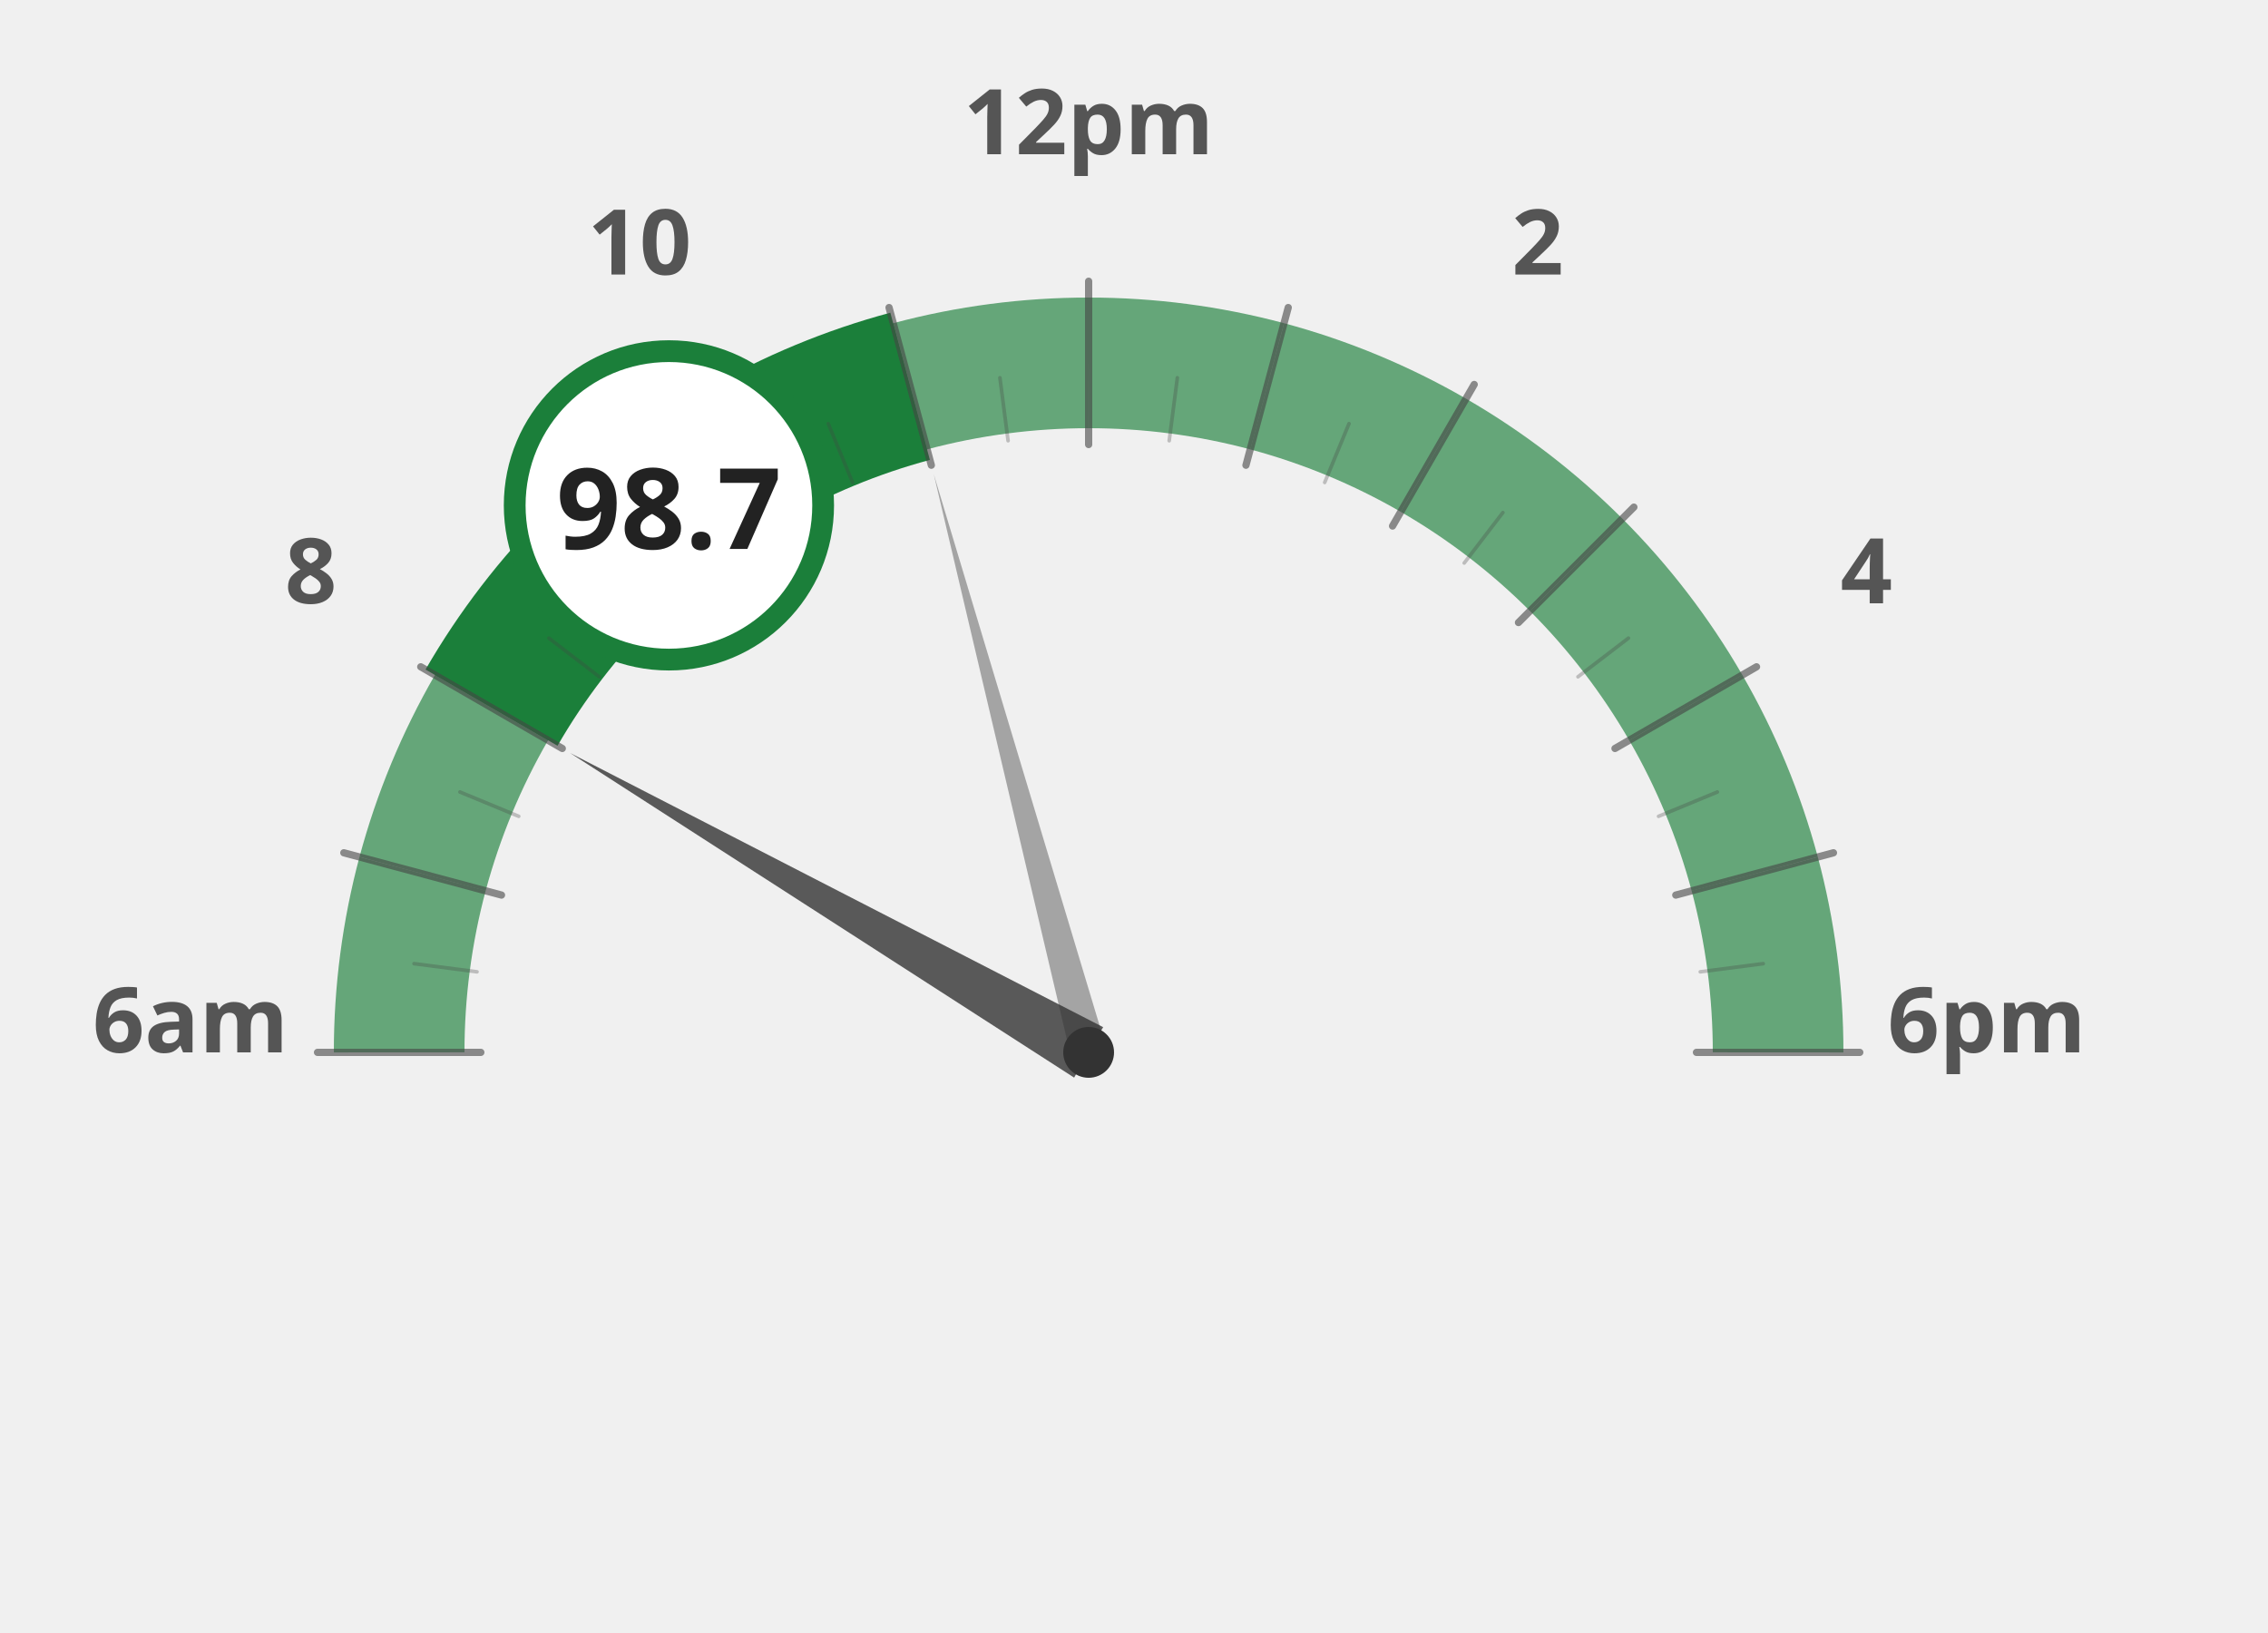
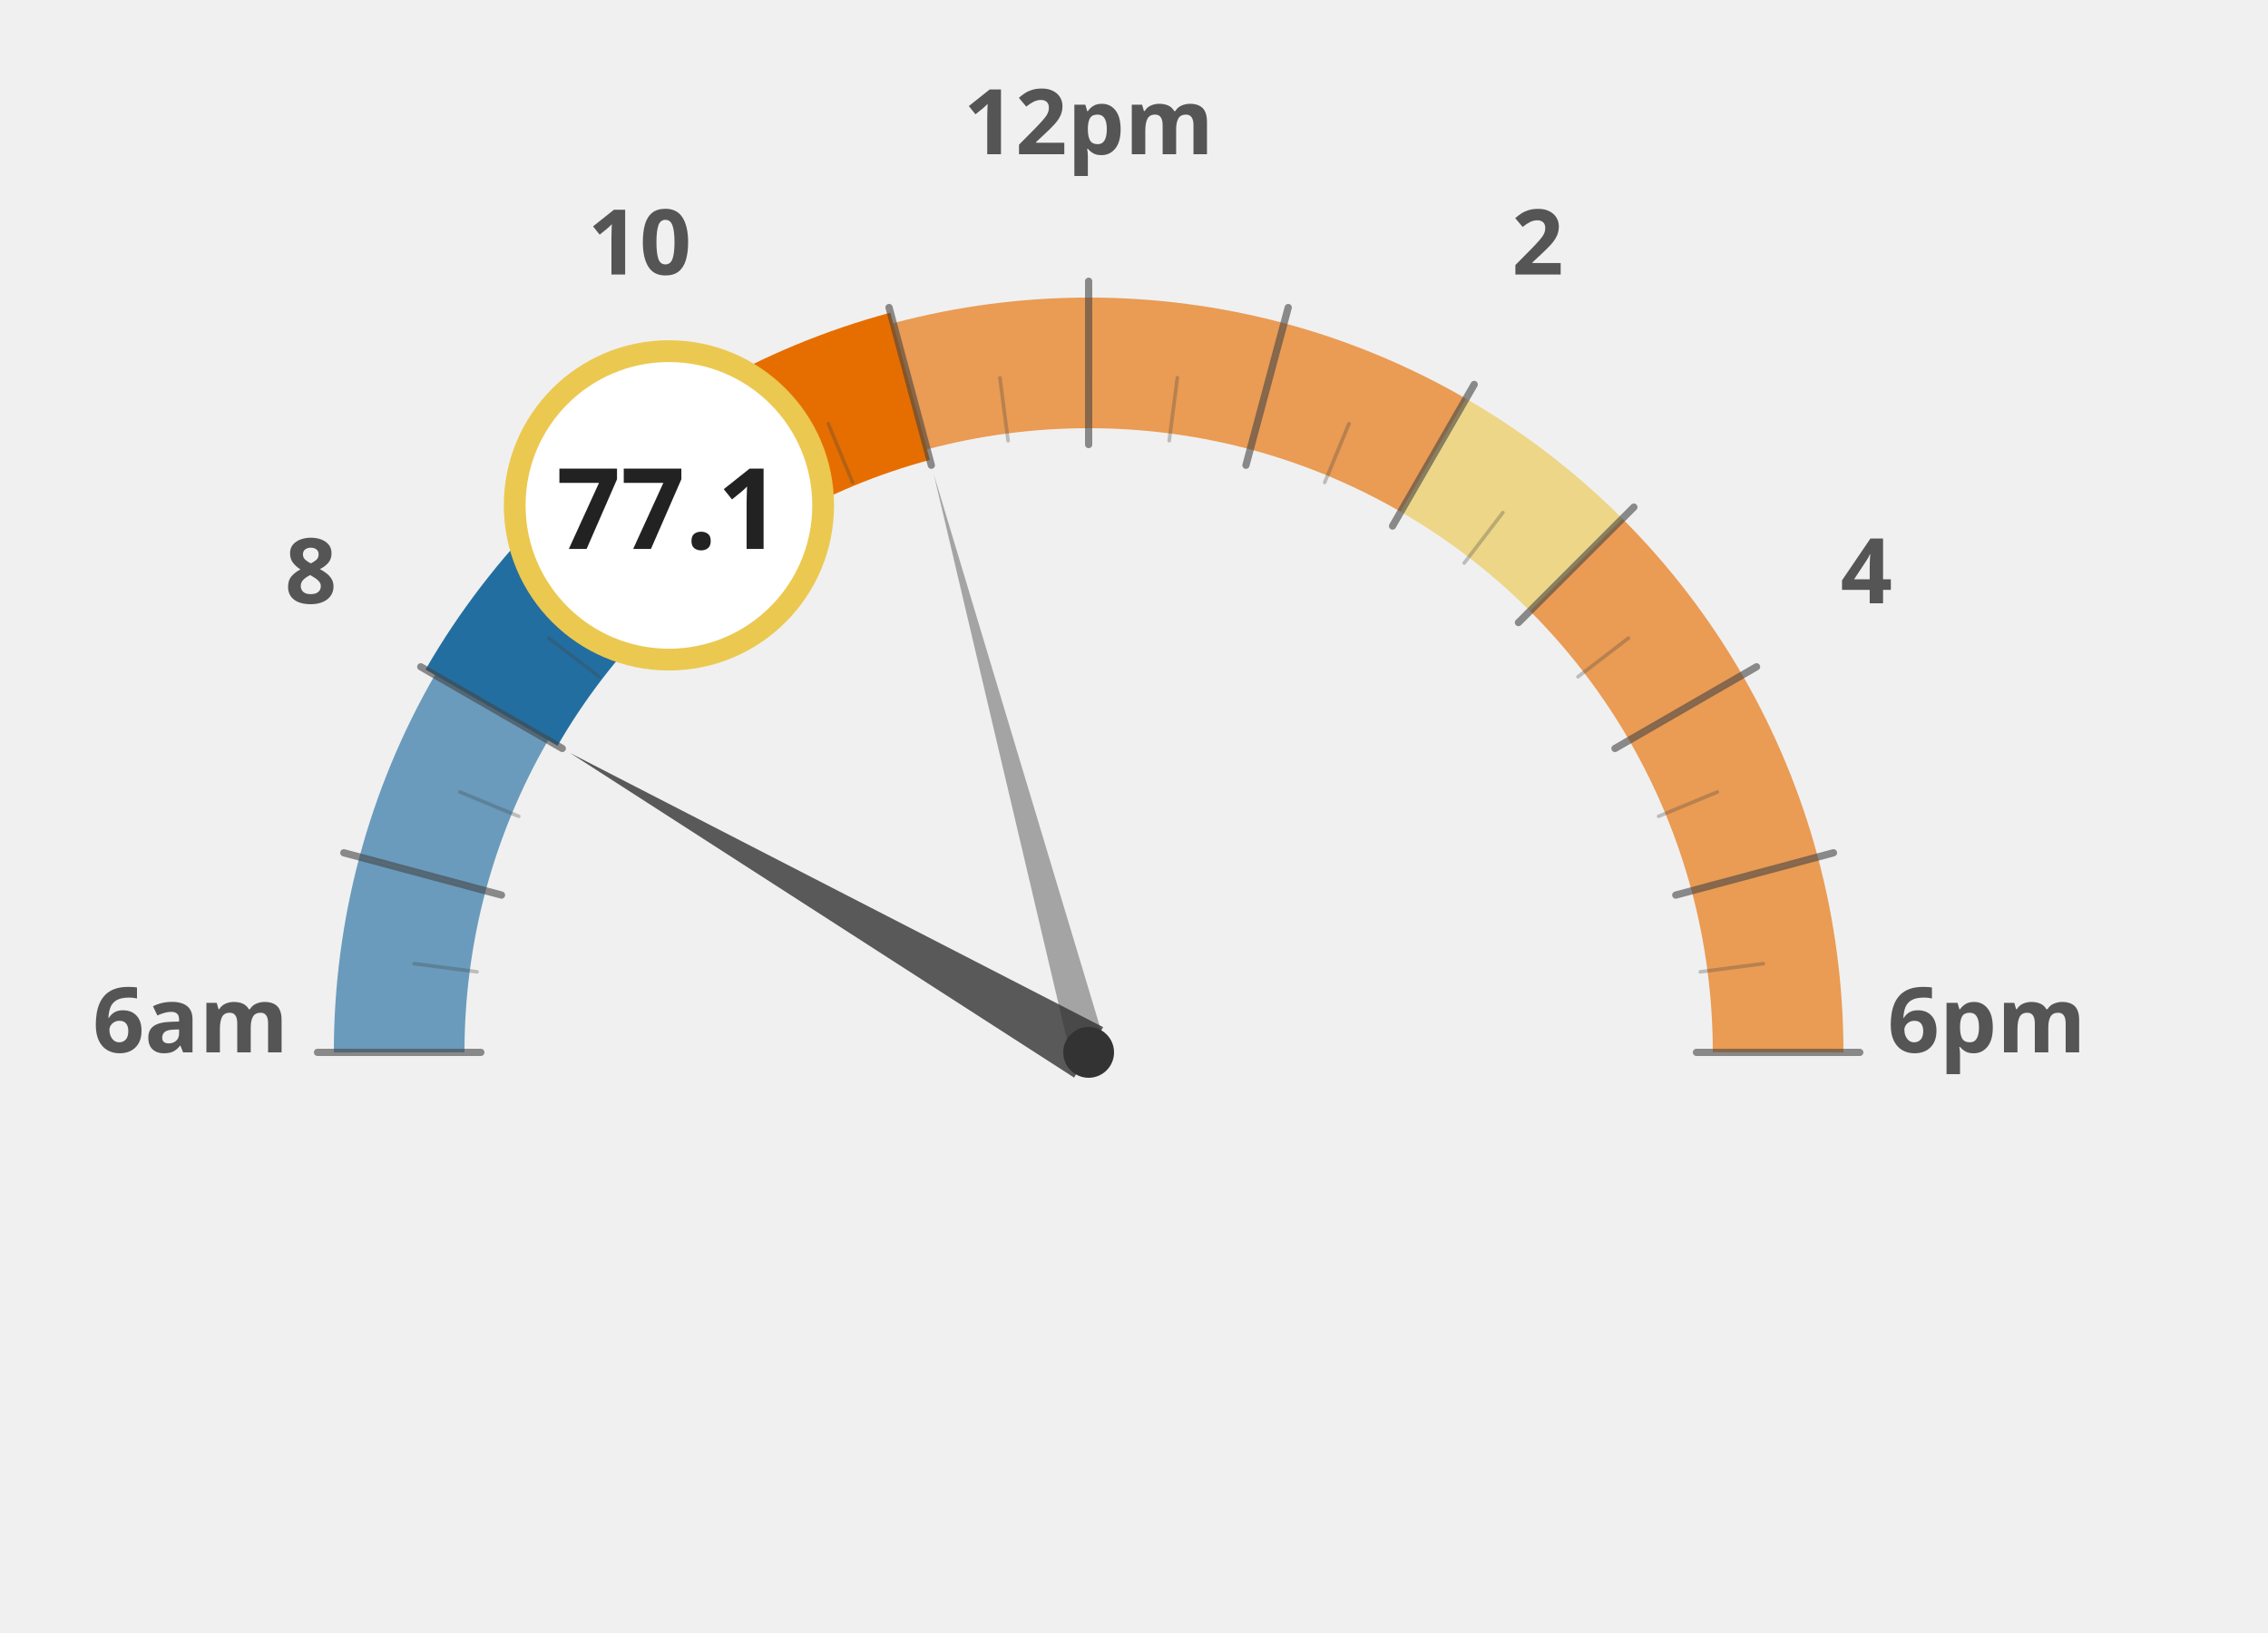
<svg xmlns="http://www.w3.org/2000/svg" width="100%" height="100%" viewBox="0 0 1250 900">
  <g transform="translate(100, 100)">
-     <path d="M 120.0 480.0 A 380 380 0 0 1 132.9 381.6" fill="none" stroke="#1b7f3a" stroke-width="72" stroke-opacity="0.65" />
-     <path d="M 132.9 381.6 A 380 380 0 0 1 170.9 290.0" fill="none" stroke="#1b7f3a" stroke-width="72" stroke-opacity="0.65" />
-     <path d="M 170.9 290.0 A 380 380 0 0 1 231.3 211.3" fill="none" stroke="#1b7f3a" stroke-width="72" stroke-opacity="1.0" />
-     <path d="M 231.3 211.3 A 380 380 0 0 1 310.0 150.9" fill="none" stroke="#1b7f3a" stroke-width="72" stroke-opacity="1.0" />
-     <path d="M 310.0 150.9 A 380 380 0 0 1 401.6 112.9" fill="none" stroke="#1b7f3a" stroke-width="72" stroke-opacity="1.0" />
-     <path d="M 401.6 112.9 A 380 380 0 0 1 500.0 100.0" fill="none" stroke="#1b7f3a" stroke-width="72" stroke-opacity="0.65" />
-     <path d="M 500.0 100.0 A 380 380 0 0 1 598.4 112.9" fill="none" stroke="#1b7f3a" stroke-width="72" stroke-opacity="0.65" />
-     <path d="M 598.4 112.9 A 380 380 0 0 1 690.0 150.9" fill="none" stroke="#1b7f3a" stroke-width="72" stroke-opacity="0.65" />
-     <path d="M 690.0 150.9 A 380 380 0 0 1 768.7 211.3" fill="none" stroke="#1b7f3a" stroke-width="72" stroke-opacity="0.65" />
-     <path d="M 768.7 211.3 A 380 380 0 0 1 829.1 290.0" fill="none" stroke="#1b7f3a" stroke-width="72" stroke-opacity="0.65" />
-     <path d="M 829.1 290.0 A 380 380 0 0 1 867.1 381.6" fill="none" stroke="#1b7f3a" stroke-width="72" stroke-opacity="0.65" />
-     <path d="M 867.1 381.6 A 380 380 0 0 1 880.0 480.0" fill="none" stroke="#1b7f3a" stroke-width="72" stroke-opacity="0.65" />
+     <path d="M 120.0 480.0 A 380 380 0 0 1 132.9 381.6" fill="none" stroke="#236ea0" stroke-width="72" stroke-opacity="0.65" />
+     <path d="M 132.9 381.6 A 380 380 0 0 1 170.9 290.0" fill="none" stroke="#236ea0" stroke-width="72" stroke-opacity="0.65" />
+     <path d="M 170.9 290.0 A 380 380 0 0 1 231.3 211.3" fill="none" stroke="#236ea0" stroke-width="72" stroke-opacity="1.0" />
+     <path d="M 231.3 211.3 A 380 380 0 0 1 310.0 150.9" fill="none" stroke="#e66e00" stroke-width="72" stroke-opacity="1.0" />
+     <path d="M 310.0 150.9 A 380 380 0 0 1 401.6 112.9" fill="none" stroke="#e66e00" stroke-width="72" stroke-opacity="1.0" />
+     <path d="M 401.6 112.9 A 380 380 0 0 1 500.0 100.0" fill="none" stroke="#e66e00" stroke-width="72" stroke-opacity="0.65" />
+     <path d="M 500.0 100.0 A 380 380 0 0 1 598.4 112.9" fill="none" stroke="#e66e00" stroke-width="72" stroke-opacity="0.65" />
+     <path d="M 598.4 112.9 A 380 380 0 0 1 690.0 150.9" fill="none" stroke="#e66e00" stroke-width="72" stroke-opacity="0.65" />
+     <path d="M 690.0 150.9 A 380 380 0 0 1 768.7 211.3" fill="none" stroke="#ebc850" stroke-width="72" stroke-opacity="0.65" />
+     <path d="M 768.7 211.3 A 380 380 0 0 1 829.1 290.0" fill="none" stroke="#e66e00" stroke-width="72" stroke-opacity="0.65" />
+     <path d="M 829.1 290.0 A 380 380 0 0 1 867.1 381.6" fill="none" stroke="#e66e00" stroke-width="72" stroke-opacity="0.65" />
+     <path d="M 867.1 381.6 A 380 380 0 0 1 880.0 480.0" fill="none" stroke="#e66e00" stroke-width="72" stroke-opacity="0.65" />
    <text x="5.0" y="480" text-anchor="middle" font-family="Montserrat, sans-serif" font-size="50" font-weight="900" fill="#555">6am</text>
    <text x="71.317" y="232.5" text-anchor="middle" font-family="Montserrat, sans-serif" font-size="50" font-weight="900" fill="#555">8</text>
    <text x="252.5" y="51.317" text-anchor="middle" font-family="Montserrat, sans-serif" font-size="50" font-weight="900" fill="#555">10</text>
    <text x="500" y="-15.0" text-anchor="middle" font-family="Montserrat, sans-serif" font-size="50" font-weight="900" fill="#555">12pm</text>
    <text x="747.5" y="51.317" text-anchor="middle" font-family="Montserrat, sans-serif" font-size="50" font-weight="900" fill="#555">2</text>
    <text x="928.683" y="232.5" text-anchor="middle" font-family="Montserrat, sans-serif" font-size="50" font-weight="900" fill="#555">4</text>
    <text x="995.0" y="480.0" text-anchor="middle" font-family="Montserrat, sans-serif" font-size="50" font-weight="900" fill="#555">6pm</text>
-     <path d="M 170.9 290.0 A 380 380 0 0 1 231.3 211.3" fill="none" stroke="#1b7f3a" stroke-width="84" stroke-linecap="butt" />
-     <path d="M 231.3 211.3 A 380 380 0 0 1 310.0 150.9" fill="none" stroke="#1b7f3a" stroke-width="84" stroke-linecap="butt" />
-     <path d="M 310.0 150.9 A 380 380 0 0 1 401.6 112.9" fill="none" stroke="#1b7f3a" stroke-width="84" stroke-linecap="butt" />
+     <path d="M 170.9 290.0 A 380 380 0 0 1 231.3 211.3" fill="none" stroke="#236ea0" stroke-width="84" stroke-linecap="butt" />
+     <path d="M 231.3 211.3 A 380 380 0 0 1 310.0 150.9" fill="none" stroke="#e66e00" stroke-width="84" stroke-linecap="butt" />
+     <path d="M 310.0 150.9 A 380 380 0 0 1 401.6 112.9" fill="none" stroke="#e66e00" stroke-width="84" stroke-linecap="butt" />
    <line x1="165.0" y1="480.0" x2="75.0" y2="480.0" stroke="#444" stroke-width="4" stroke-linecap="round" opacity="0.6" />
    <line x1="162.9" y1="435.6" x2="128.2" y2="431.1" stroke="#444" stroke-width="2" stroke-linecap="round" opacity="0.3" />
    <line x1="176.4" y1="393.3" x2="89.5" y2="370.0" stroke="#444" stroke-width="4" stroke-linecap="round" opacity="0.6" />
    <line x1="185.9" y1="349.9" x2="153.5" y2="336.5" stroke="#444" stroke-width="2" stroke-linecap="round" opacity="0.3" />
    <line x1="209.9" y1="312.5" x2="131.9" y2="267.5" stroke="#444" stroke-width="4" stroke-linecap="round" opacity="0.6" />
    <line x1="230.3" y1="273.0" x2="202.5" y2="251.7" stroke="#444" stroke-width="2" stroke-linecap="round" opacity="0.3" />
    <line x1="263.1" y1="243.1" x2="199.5" y2="179.5" stroke="#444" stroke-width="4" stroke-linecap="round" opacity="0.6" />
    <line x1="293.0" y1="210.3" x2="271.7" y2="182.5" stroke="#444" stroke-width="2" stroke-linecap="round" opacity="0.3" />
    <line x1="332.5" y1="189.9" x2="287.5" y2="111.9" stroke="#444" stroke-width="4" stroke-linecap="round" opacity="0.6" />
    <line x1="369.9" y1="165.9" x2="356.5" y2="133.5" stroke="#444" stroke-width="2" stroke-linecap="round" opacity="0.3" />
    <line x1="413.3" y1="156.4" x2="390.0" y2="69.5" stroke="#444" stroke-width="4" stroke-linecap="round" opacity="0.6" />
    <line x1="455.6" y1="142.9" x2="451.1" y2="108.2" stroke="#444" stroke-width="2" stroke-linecap="round" opacity="0.3" />
    <line x1="500.0" y1="145.0" x2="500.0" y2="55.0" stroke="#444" stroke-width="4" stroke-linecap="round" opacity="0.6" />
    <line x1="544.4" y1="142.9" x2="548.9" y2="108.2" stroke="#444" stroke-width="2" stroke-linecap="round" opacity="0.3" />
    <line x1="586.7" y1="156.4" x2="610.0" y2="69.5" stroke="#444" stroke-width="4" stroke-linecap="round" opacity="0.6" />
    <line x1="630.1" y1="165.9" x2="643.5" y2="133.5" stroke="#444" stroke-width="2" stroke-linecap="round" opacity="0.3" />
    <line x1="667.5" y1="189.9" x2="712.5" y2="111.9" stroke="#444" stroke-width="4" stroke-linecap="round" opacity="0.6" />
    <line x1="707.0" y1="210.3" x2="728.3" y2="182.5" stroke="#444" stroke-width="2" stroke-linecap="round" opacity="0.3" />
    <line x1="736.9" y1="243.1" x2="800.5" y2="179.5" stroke="#444" stroke-width="4" stroke-linecap="round" opacity="0.6" />
    <line x1="769.7" y1="273.0" x2="797.5" y2="251.7" stroke="#444" stroke-width="2" stroke-linecap="round" opacity="0.3" />
    <line x1="790.1" y1="312.5" x2="868.1" y2="267.5" stroke="#444" stroke-width="4" stroke-linecap="round" opacity="0.6" />
    <line x1="814.1" y1="349.9" x2="846.5" y2="336.5" stroke="#444" stroke-width="2" stroke-linecap="round" opacity="0.3" />
    <line x1="823.6" y1="393.3" x2="910.5" y2="370.0" stroke="#444" stroke-width="4" stroke-linecap="round" opacity="0.6" />
    <line x1="837.1" y1="435.6" x2="871.8" y2="431.1" stroke="#444" stroke-width="2" stroke-linecap="round" opacity="0.3" />
    <line x1="835.0" y1="480.0" x2="925.0" y2="480.0" stroke="#444" stroke-width="4" stroke-linecap="round" opacity="0.6" />
    <polygon points="214.2,315.0 492.0,493.9 508.0,466.1" fill="#333" opacity="0.8" />
    <polygon points="414.6,161.2 490.3,482.6 509.7,477.4" fill="#333" opacity="0.4" />
    <circle cx="500" cy="480" r="14" fill="#333" />
-     <circle cx="268.671" cy="178.526" r="85" fill="white" stroke="#1b7f3a" stroke-width="12" />
-     <text x="268.671" y="202.526" text-anchor="middle" font-family="Montserrat, sans-serif" font-size="62" font-weight="800" fill="#222">98.7</text>
+     <circle cx="268.671" cy="178.526" r="85" fill="white" stroke="#ebc850" stroke-width="12" />
+     <text x="268.671" y="202.526" text-anchor="middle" font-family="Montserrat, sans-serif" font-size="62" font-weight="800" fill="#222">77.1</text>
  </g>
</svg>
